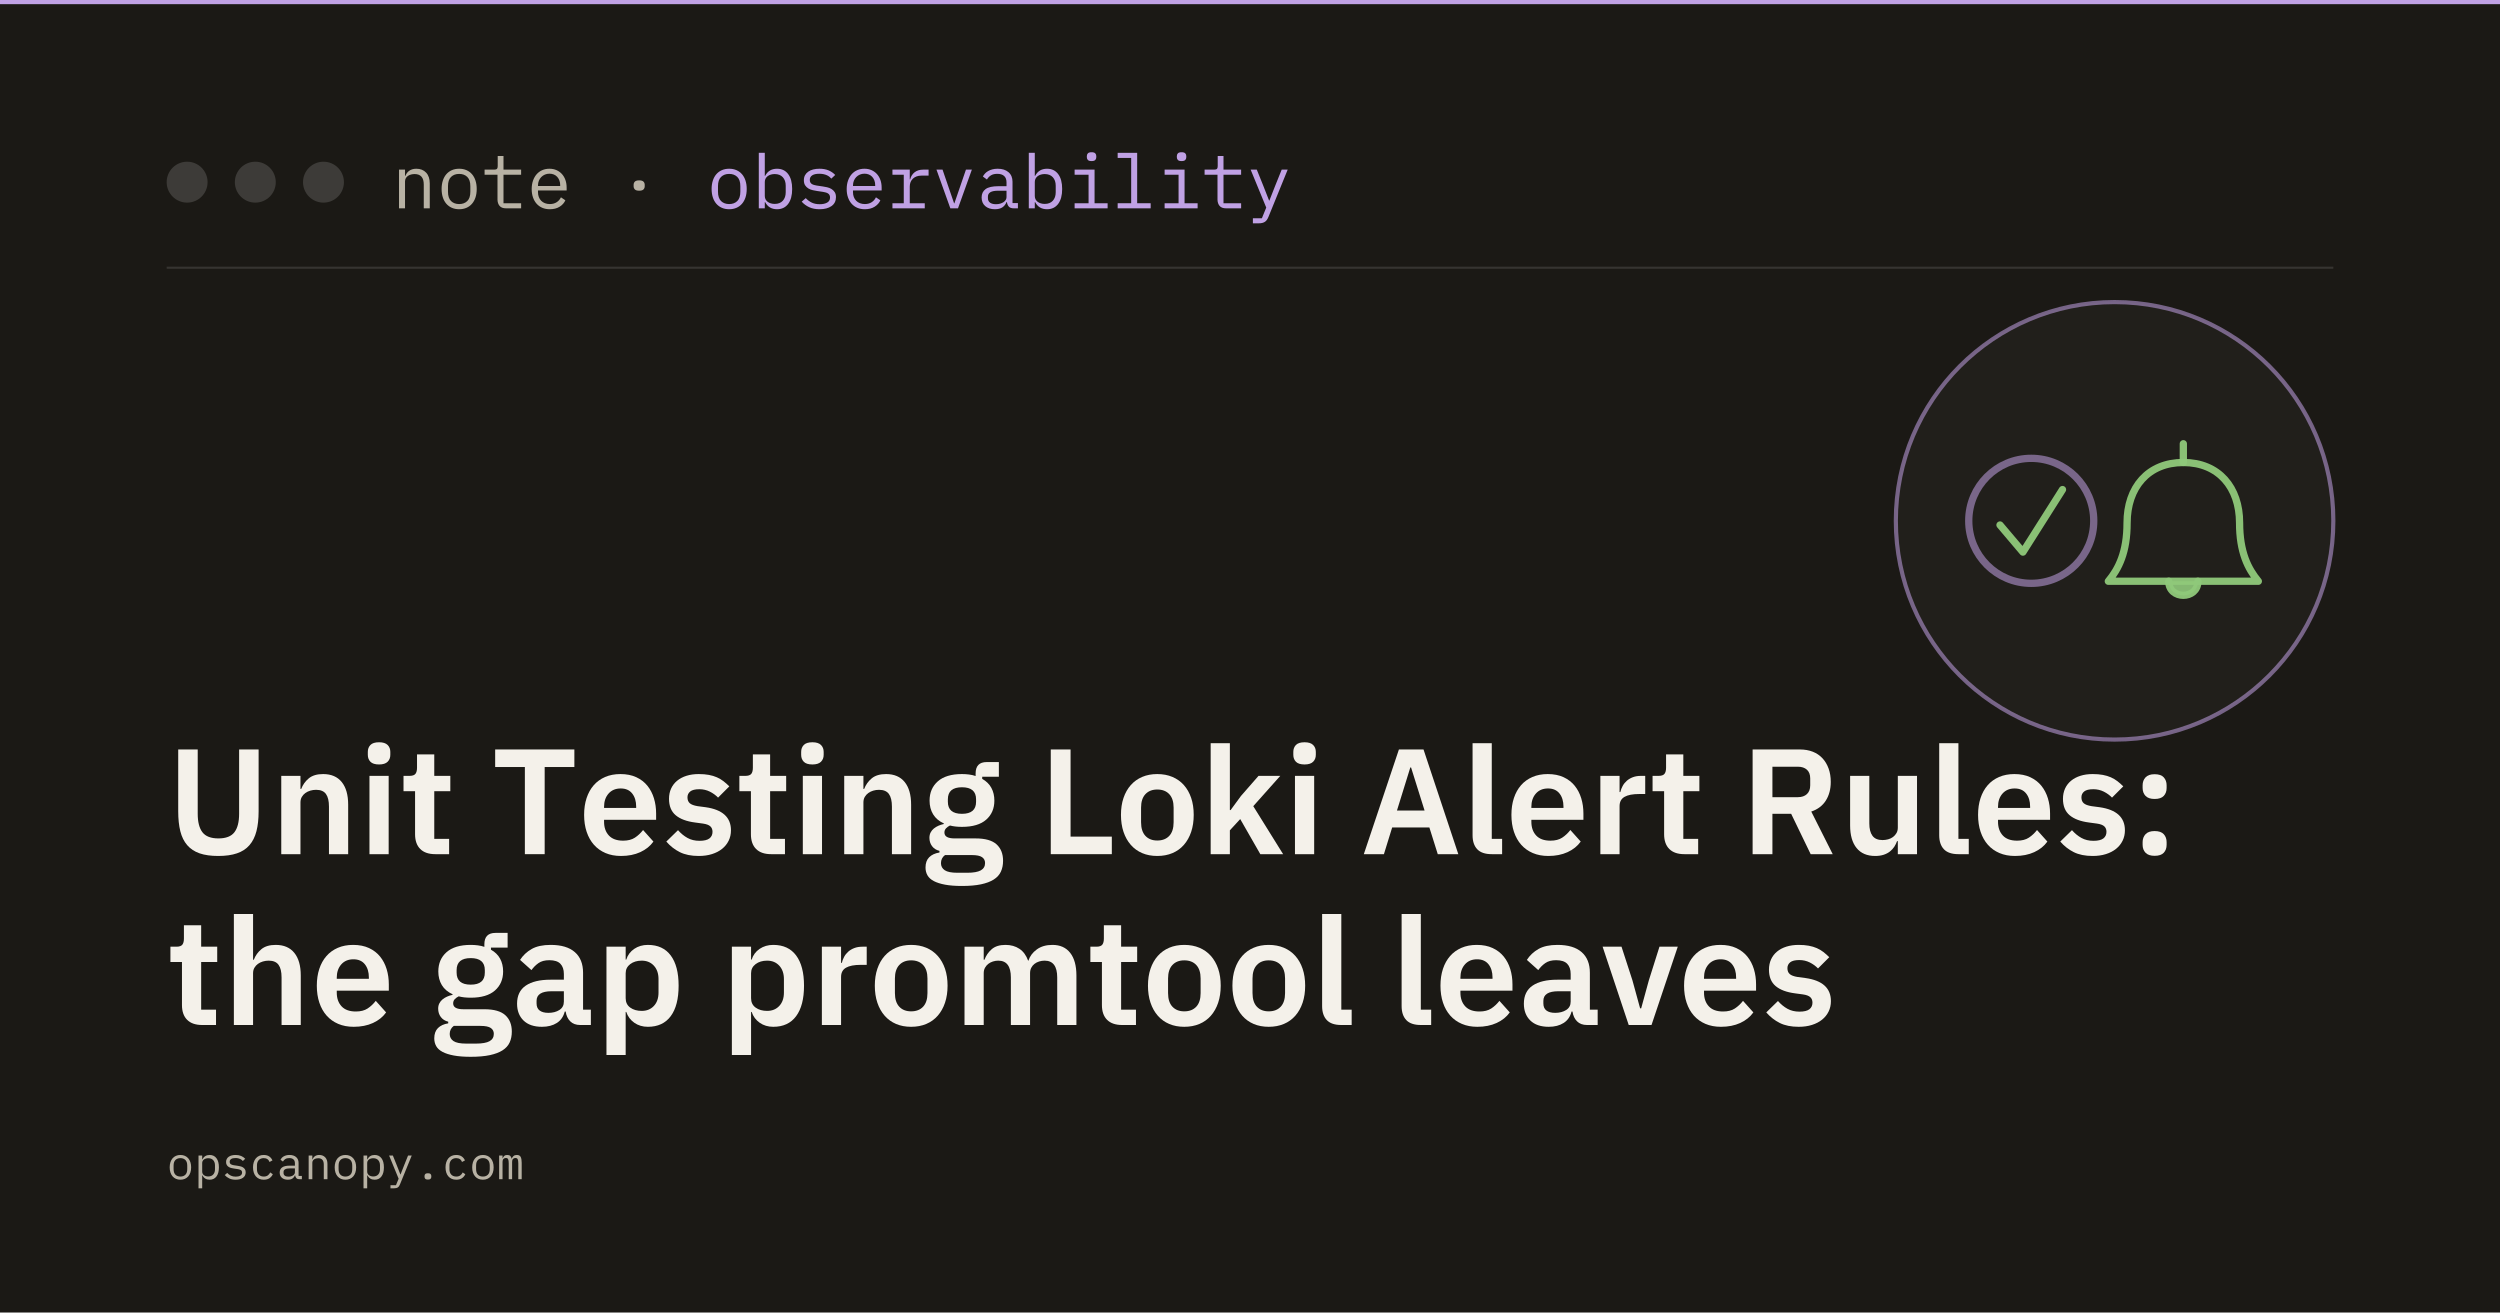
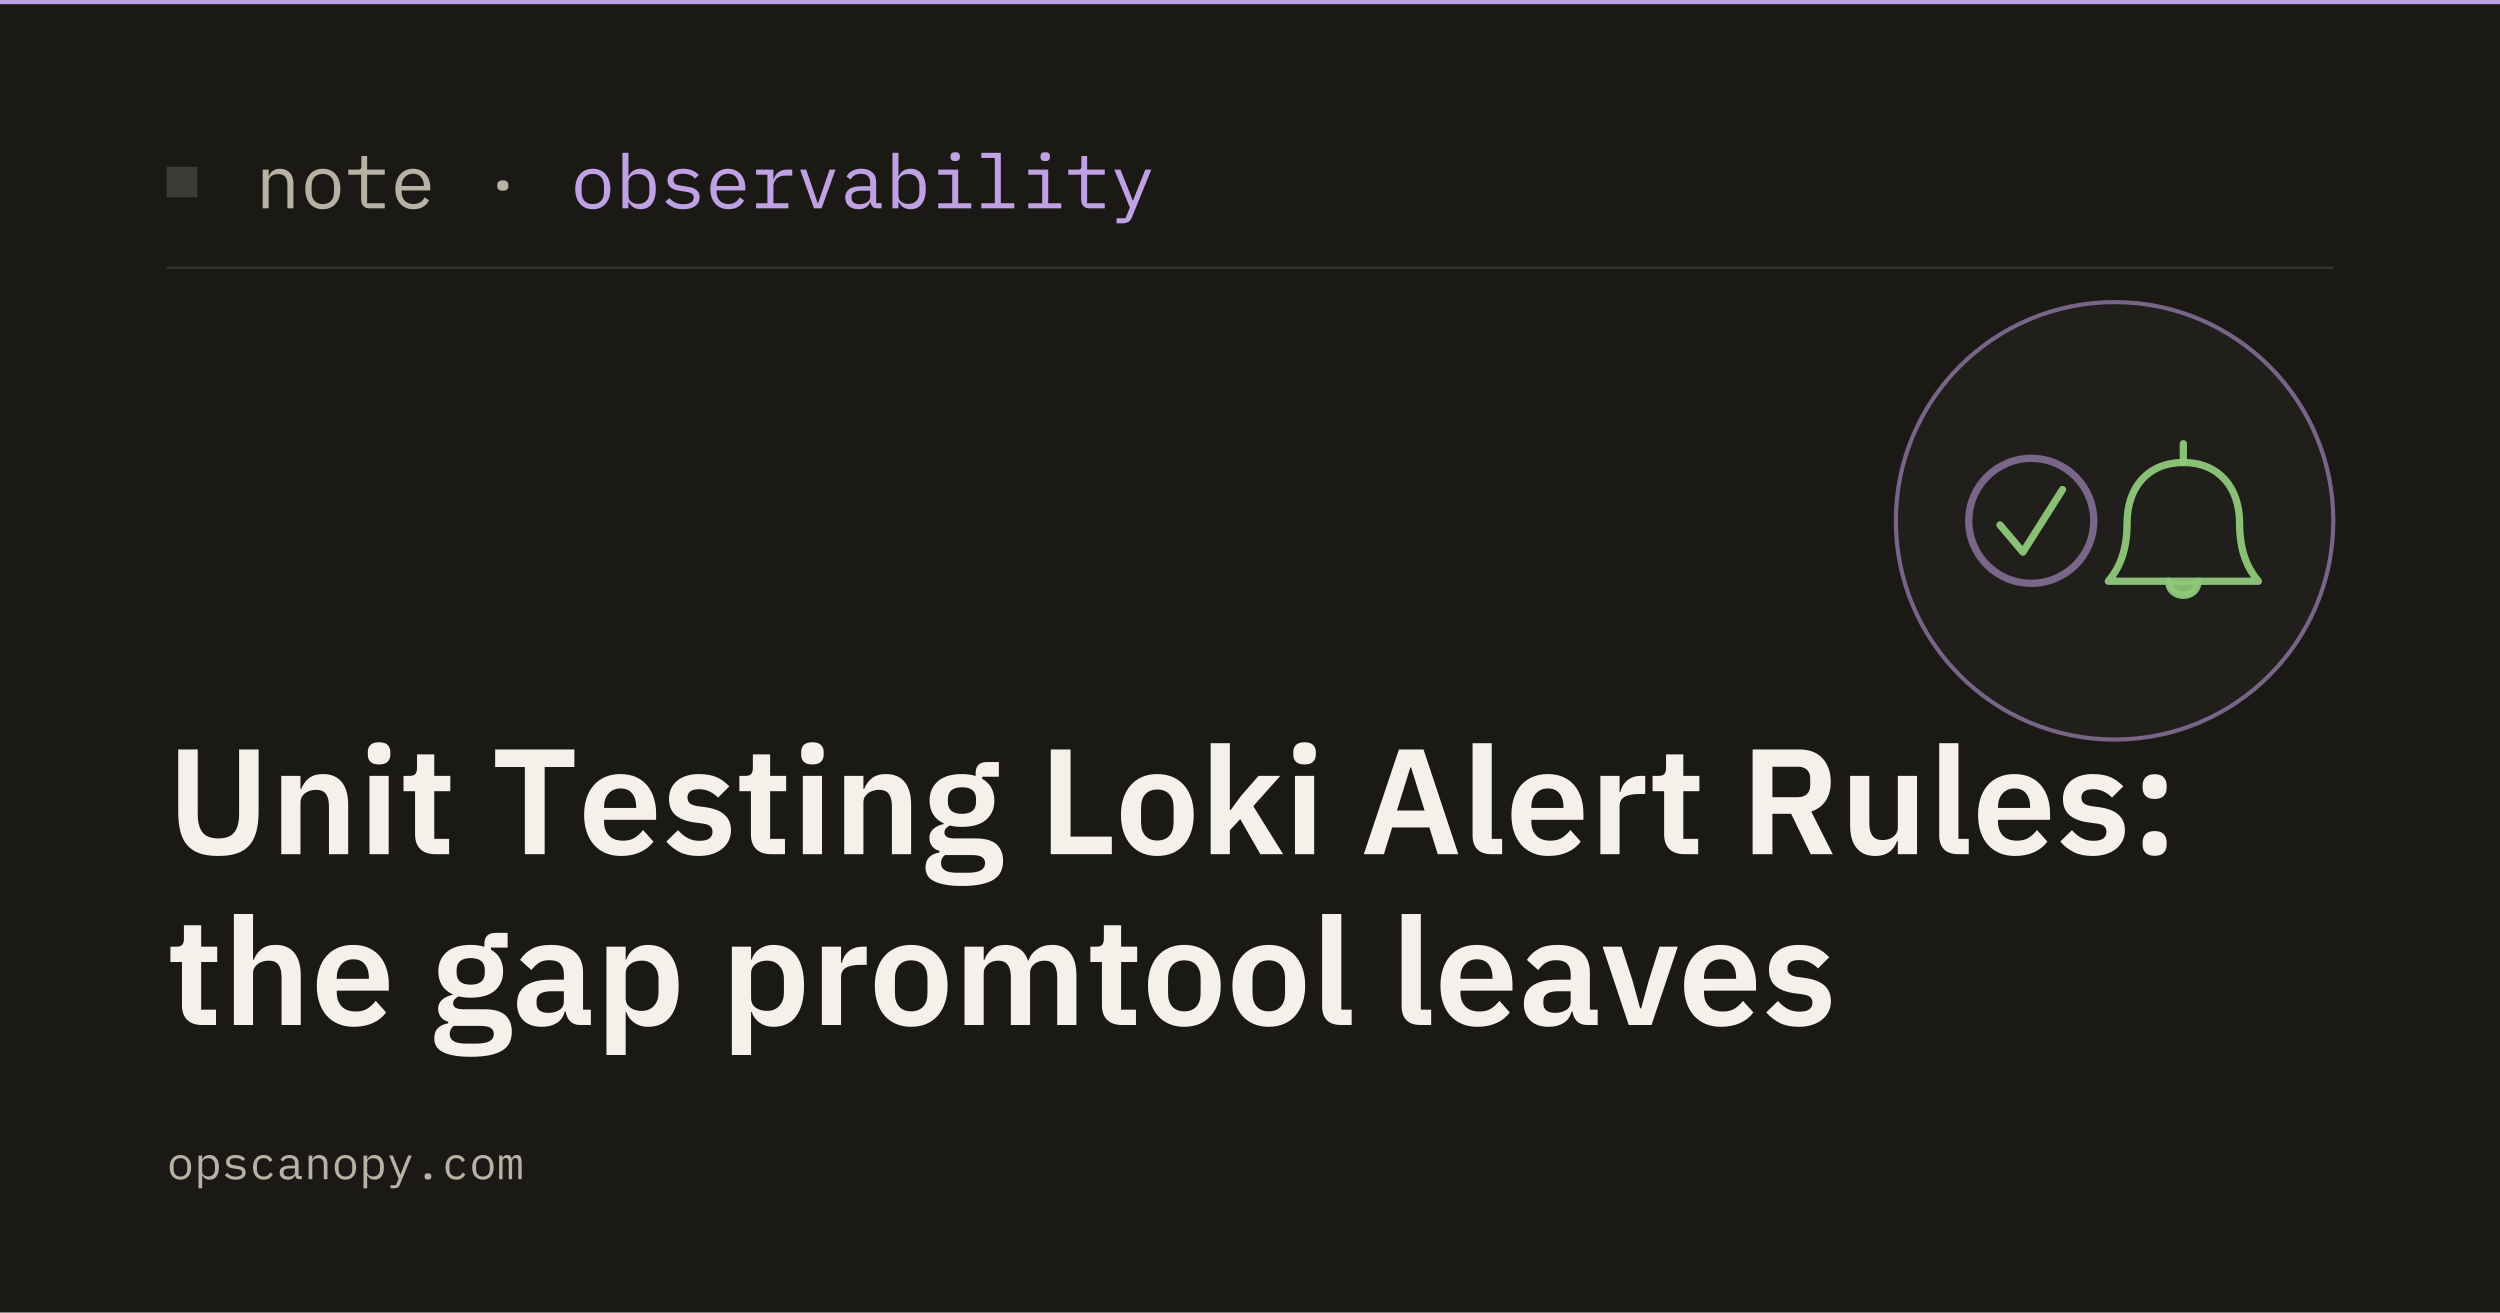
<svg xmlns="http://www.w3.org/2000/svg" viewBox="0 0 1200 630" role="img" aria-label="Unit testing Loki alert rules — OpsCanopy observability guide">
  <defs>
    <path id="g0" d="M178 0L98 0L98-516L178-516L178-432L182-432Q190-451 202-468.5Q214-486 231.5-499Q249-512 273-520Q297-528 329-528L329-528Q410-528 459-476.5Q508-425 508-331L508-331L508 0L428 0L428-317Q428-388 397-422.5Q366-457 306-457L306-457Q282-457 259-451Q236-445 218-433Q200-421 189-402Q178-383 178-358L178-358L178 0Z" />
    <path id="g1" d="M300 12L300 12Q246 12 202.5-7Q159-26 128.5-61.5Q98-97 82-146.5Q66-196 66-258L66-258Q66-319 82-369Q98-419 128.5-454.5Q159-490 202.5-509Q246-528 300-528L300-528Q354-528 397.5-509Q441-490 471.5-454.5Q502-419 518-369Q534-319 534-258L534-258Q534-196 518-146.5Q502-97 471.5-61.5Q441-26 397.5-7Q354 12 300 12ZM300-57L300-57Q367-57 408-97Q449-137 449-221L449-221L449-295Q449-379 408-419Q367-459 300-459L300-459Q233-459 192-419Q151-379 151-295L151-295L151-221Q151-137 192-97Q233-57 300-57Z" />
    <path id="g2" d="M526 0L325 0Q266 0 238.5-33Q211-66 211-118L211-118L211-448L39-448L39-516L167-516Q193-516 203.5-526.5Q214-537 214-563L214-563L214-698L291-698L291-516L526-516L526-448L291-448L291-68L526-68L526 0Z" />
    <path id="g3" d="M309 12L309 12Q253 12 208.5-7Q164-26 132.5-61.5Q101-97 84-146.5Q67-196 67-257L67-257Q67-319 84.5-369Q102-419 133-454.5Q164-490 207.5-509Q251-528 304-528L304-528Q356-528 398.5-509Q441-490 471-456.5Q501-423 517-377Q533-331 533-276L533-276L533-238L151-238L151-214Q151-180 162-151Q173-122 193.5-101Q214-80 243.5-68.5Q273-57 309-57L309-57Q361-57 399-81Q437-105 457-147L457-147L516-107Q493-55 439.5-21.5Q386 12 309 12ZM304-462L304-462Q271-462 243-450Q215-438 194.5-417Q174-396 162.5-367.5Q151-339 151-305L151-305L151-298L447-298L447-309Q447-343 436.5-371Q426-399 407.5-419.5Q389-440 362.5-451Q336-462 304-462Z" />
    <path id="g4" d="M300-235L300-235Q259-235 242.5-252Q226-269 226-295L226-295L226-313Q226-339 242.5-356Q259-373 300-373L300-373Q341-373 357.5-356Q374-339 374-313L374-313L374-295Q374-269 357.5-252Q341-235 300-235Z" />
    <path id="g5" d="M95 0L95-740L175-740L175-432L179-432Q229-528 338-528L338-528Q433-528 486.5-457Q540-386 540-258L540-258Q540-130 486.5-59Q433 12 338 12L338 12Q229 12 179-84L179-84L175-84L175 0L95 0ZM307-59L307-59Q377-59 415.5-101.5Q454-144 454-214L454-214L454-302Q454-372 415.5-414.5Q377-457 307-457L307-457Q280-457 256-450Q232-443 214-429.5Q196-416 185.5-396.5Q175-377 175-351L175-351L175-165Q175-139 185.5-119.5Q196-100 214-86.5Q232-73 256-66Q280-59 307-59Z" />
    <path id="g6" d="M306 12L306 12Q225 12 166.5-15.5Q108-43 67-89L67-89L121-136Q158-97 202-76Q246-55 308-55L308-55Q368-55 406.5-76.5Q445-98 445-144L445-144Q445-164 437.5-177.5Q430-191 417-199Q404-207 388-211.5Q372-216 354-219L354-219L273-231Q246-235 214.5-242Q183-249 157-264.5Q131-280 113.5-306Q96-332 96-374L96-374Q96-413 111.5-441.5Q127-470 155-489.5Q183-509 221-518.5Q259-528 304-528L304-528Q374-528 425.5-506Q477-484 514-445L514-445L462-396Q453-407 439.5-418.5Q426-430 406.5-439.5Q387-449 361-455Q335-461 301-461L301-461Q240-461 207.5-440Q175-419 175-379L175-379Q175-359 182.5-345.5Q190-332 203-324Q216-316 232.5-311.5Q249-307 266-304L266-304L347-292Q375-288 406-281Q437-274 463-258.5Q489-243 506.5-217Q524-191 524-149L524-149Q524-72 464.5-30Q405 12 306 12Z" />
    <path id="g7" d="M77 0L77-68L228-68L228-448L77-448L77-516L308-516L308-386L313-386Q329-447 373.5-481.5Q418-516 487-516L487-516L559-516L559-436L462-436Q393-436 350.5-396Q308-356 308-291L308-291L308-68L508-68L508 0L77 0Z" />
    <path id="g8" d="M351 0L249 0L64-516L145-516L219-300L299-67L303-67L383-300L457-516L536-516L351 0Z" />
    <path id="g9" d="M550 0L495 0Q448 0 428-24Q408-48 403-84L403-84L398-84Q381-39 343.5-13.5Q306 12 243 12L243 12Q162 12 114-30Q66-72 66-145L66-145Q66-217 118.5-256Q171-295 288-295L288-295L398-295L398-346Q398-403 366-431.5Q334-460 275-460L275-460Q223-460 190-439.5Q157-419 137-384L137-384L83-424Q93-444 110-463Q127-482 152-496.5Q177-511 209-519.5Q241-528 280-528L280-528Q371-528 424.5-482Q478-436 478-354L478-354L478-70L550-70L550 0ZM257-55L257-55Q288-55 313.5-62.5Q339-70 358-82.5Q377-95 387.5-112.5Q398-130 398-150L398-150L398-235L288-235Q216-235 183-215Q150-195 150-157L150-157L150-136Q150-96 178.5-75.5Q207-55 257-55Z" />
    <path id="g10" d="M332-630L332-630Q297-630 283-644.5Q269-659 269-681L269-681L269-697Q269-719 283-733.5Q297-748 332-748L332-748Q367-748 381-733.5Q395-719 395-697L395-697L395-681Q395-659 381-644.5Q367-630 332-630ZM106 0L106-68L292-68L292-448L106-448L106-516L372-516L372-68L546-68L546 0L106 0Z" />
    <path id="g11" d="M80 0L80-68L260-68L260-672L80-672L80-740L340-740L340-68L520-68L520 0L80 0Z" />
    <path id="g12" d="M380-300L467-516L547-516L291 113Q282 135 271 151.5Q260 168 245 178.5Q230 189 209 194.5Q188 200 159 200L159 200L83 200L83 132L203 132L261-10L53-516L135-516L222-300L299-104L303-104L380-300Z" />
    <path id="g13" d="M77-698L207-698L207-269Q207-187 238.5-146Q270-105 345-105L345-105Q420-105 451.5-146Q483-187 483-269L483-269L483-698L613-698L613-286Q613-209 598.5-153Q584-97 552-60Q520-23 468.5-5.5Q417 12 344 12L344 12Q270 12 219.5-5.5Q169-23 137-60Q105-97 91-153Q77-209 77-286L77-286L77-698Z" />
    <path id="g14" d="M202 0L74 0L74-522L202-522L202-435L207-435Q223-477 257.5-505.5Q292-534 353-534L353-534Q434-534 477-481Q520-428 520-330L520-330L520 0L392 0L392-317Q392-373 372-401Q352-429 306-429L306-429Q286-429 267.5-423.5Q249-418 234.5-407.5Q220-397 211-381.5Q202-366 202-345L202-345L202 0Z" />
    <path id="g15" d="M138-598L138-598Q98-598 80.5-616Q63-634 63-662L63-662L63-682Q63-710 80.5-728Q98-746 138-746L138-746Q177-746 195-728Q213-710 213-682L213-682L213-662Q213-634 195-616Q177-598 138-598ZM74 0L74-522L202-522L202 0L74 0Z" />
    <path id="g16" d="M329 0L237 0Q171 0 136.5-34.5Q102-69 102-133L102-133L102-420L25-420L25-522L65-522Q94-522 104.5-535.5Q115-549 115-576L115-576L115-665L230-665L230-522L337-522L337-420L230-420L230-102L329-102L329 0Z" />
    <path id="g17" d="M554-581L356-581L356 0L224 0L224-581L26-581L26-698L554-698L554-581Z" />
    <path id="g18" d="M285 12L285 12Q227 12 181.5-7.5Q136-27 104.5-62.5Q73-98 56-148.5Q39-199 39-262L39-262Q39-324 55.5-374Q72-424 103-459.5Q134-495 179-514.5Q224-534 281-534L281-534Q342-534 387-513Q432-492 461-456Q490-420 504.5-372.5Q519-325 519-271L519-271L519-229L172-229L172-216Q172-159 204-124.5Q236-90 299-90L299-90Q347-90 377.5-110Q408-130 432-161L432-161L501-84Q469-39 413.5-13.5Q358 12 285 12ZM283-438L283-438Q232-438 202-404Q172-370 172-316L172-316L172-308L386-308L386-317Q386-371 359.5-404.5Q333-438 283-438Z" />
    <path id="g19" d="M245 12L245 12Q170 12 119-13.5Q68-39 29-84L29-84L107-160Q136-127 170.5-108Q205-89 250-89L250-89Q296-89 316.5-105Q337-121 337-149L337-149Q337-172 322.5-185.5Q308-199 273-204L273-204L221-211Q136-222 91.5-259.5Q47-297 47-369L47-369Q47-407 61-437.5Q75-468 101-489.5Q127-511 163.5-522.5Q200-534 245-534L245-534Q283-534 312.5-528.5Q342-523 366-512.5Q390-502 410-486.5Q430-471 449-452L449-452L374-377Q351-401 319-417Q287-433 249-433L249-433Q207-433 188.5-418Q170-403 170-379L170-379Q170-353 185.5-339.5Q201-326 238-320L238-320L291-313Q460-289 460-159L460-159Q460-121 444.5-89.5Q429-58 401-35.5Q373-13 333.5-0.5Q294 12 245 12Z" />
    <path id="g20" d="M545 44L545 44Q545 85 530.5 116.5Q516 148 483 169Q450 190 398 201Q346 212 271 212L271 212Q205 212 159 203.5Q113 195 83.5 179.5Q54 164 41 141Q28 118 28 89L28 89Q28 45 52.5 20.5Q77-4 121-11L121-11L121-22Q89-30 71.5-53.5Q54-77 54-109L54-109Q54-129 62-144.5Q70-160 83.5-171Q97-182 114-189.5Q131-197 150-201L150-201L150-205Q102-227 78.5-266Q55-305 55-357L55-357Q55-437 110-485.5Q165-534 271-534L271-534Q295-534 318.5-531Q342-528 362-521L362-521L362-538Q362-614 436-614L436-614L517-614L517-516L406-516L406-502Q447-479 467-442Q487-405 487-357L487-357Q487-278 432.5-230Q378-182 271-182L271-182Q225-182 191-191L191-191Q176-184 165-172.5Q154-161 154-144L154-144Q154-105 222-105L222-105L362-105Q458-105 501.5-65.5Q545-26 545 44ZM425 59L425 59Q425 34 405 20Q385 6 336 6L336 6L158 6Q131 26 131 60L131 60Q131 90 156 107Q181 124 241 124L241 124L305 124Q368 124 396.5 108Q425 92 425 59ZM271-269L271-269Q365-269 365-349L365-349L365-366Q365-446 271-446L271-446Q177-446 177-366L177-366L177-349Q177-269 271-269Z" />
    <path id="g21" d="M489 0L82 0L82-698L214-698L214-117L489-117L489 0Z" />
    <path id="g22" d="M281 12L281 12Q225 12 180.5-7Q136-26 104.5-62Q73-98 56-148.5Q39-199 39-262L39-262Q39-325 56-375Q73-425 104.5-460.5Q136-496 180.5-515Q225-534 281-534L281-534Q337-534 382-515Q427-496 458.5-460.5Q490-425 507-375Q524-325 524-262L524-262Q524-199 507-148.5Q490-98 458.5-62Q427-26 382-7Q337 12 281 12ZM281-91L281-91Q332-91 361-122Q390-153 390-213L390-213L390-310Q390-369 361-400Q332-431 281-431L281-431Q231-431 202-400Q173-369 173-310L173-310L173-213Q173-153 202-122Q231-91 281-91Z" />
    <path id="g23" d="M74 0L74-740L202-740L202-294L207-294L276-388L393-522L538-522L358-320L557 0L405 0L271-234L202-159L202 0L74 0Z" />
    <path id="g24" d="M651 0L514 0L458-178L210-178L155 0L21 0L255-698L419-698L651 0ZM426-291L336-578L331-578L242-291L426-291Z" />
    <path id="g25" d="M271 0L202 0Q136 0 105-33Q74-66 74-126L74-126L74-740L202-740L202-102L271-102L271 0Z" />
    <path id="g26" d="M202 0L74 0L74-522L202-522L202-414L207-414Q212-435 222.5-454.5Q233-474 250-489Q267-504 290.5-513Q314-522 345-522L345-522L373-522L373-401L333-401Q268-401 235-382Q202-363 202-320L202-320L202 0Z" />
    <path id="g27" d="M214-269L214 0L82 0L82-698L397-698Q445-698 483-683Q521-668 547.5-639.5Q574-611 588.5-571Q603-531 603-482L603-482Q603-410 570.5-358Q538-306 473-284L473-284L616 0L469 0L339-269L214-269ZM214-380L384-380Q422-380 444-400.5Q466-421 466-459L466-459L466-505Q466-543 444-563Q422-583 384-583L384-583L214-583L214-380Z" />
    <path id="g28" d="M386 0L386-87L381-87Q374-67 362.5-49.5Q351-32 333.5-18Q316-4 291.5 4Q267 12 235 12L235 12Q154 12 111-41Q68-94 68-192L68-192L68-522L196-522L196-205Q196-151 217-122.5Q238-94 284-94L284-94Q303-94 321.5-99Q340-104 354-114.5Q368-125 377-140.5Q386-156 386-177L386-177L386-522L514-522L514 0L386 0Z" />
    <path id="g29" d="M159 11L159 11Q118 11 98.5-9.5Q79-30 79-62L79-62L79-80Q79-112 98.5-133Q118-154 159-154L159-154Q201-154 220-133Q239-112 239-80L239-80L239-62Q239-30 220-9.5Q201 11 159 11ZM159-368L159-368Q118-368 98.5-388.5Q79-409 79-441L79-441L79-459Q79-491 98.5-512Q118-533 159-533L159-533Q201-533 220-512Q239-491 239-459L239-459L239-441Q239-409 220-388.5Q201-368 159-368Z" />
    <path id="g30" d="M74 0L74-740L202-740L202-435L207-435Q223-477 257.5-505.5Q292-534 353-534L353-534Q434-534 477-481Q520-428 520-330L520-330L520 0L392 0L392-317Q392-373 372-401Q352-429 306-429L306-429Q286-429 267.5-423.5Q249-418 234.5-407.5Q220-397 211-381.5Q202-366 202-345L202-345L202 0L74 0Z" />
    <path id="g31" d="M529 0L458 0Q416 0 391.5-24.5Q367-49 361-90L361-90L355-90Q342-39 302-13.5Q262 12 203 12L203 12Q123 12 80-30Q37-72 37-142L37-142Q37-223 95-262.5Q153-302 260-302L260-302L349-302L349-340Q349-384 326-408Q303-432 252-432L252-432Q207-432 179.5-412.5Q152-393 133-366L133-366L57-434Q86-479 134-506.5Q182-534 261-534L261-534Q367-534 422-486Q477-438 477-348L477-348L477-102L529-102L529 0ZM246-81L246-81Q289-81 319-100Q349-119 349-156L349-156L349-225L267-225Q167-225 167-161L167-161L167-144Q167-112 187.5-96.5Q208-81 246-81Z" />
    <path id="g32" d="M74 200L74-522L202-522L202-436L206-436Q220-481 259-507.5Q298-534 350-534L350-534Q450-534 502.5-463.5Q555-393 555-262L555-262Q555-130 502.5-59Q450 12 350 12L350 12Q298 12 259.5-15Q221-42 206-87L206-87L202-87L202 200L74 200ZM309-94L309-94Q359-94 390-127Q421-160 421-216L421-216L421-306Q421-362 390-395.5Q359-429 309-429L309-429Q263-429 232.5-406Q202-383 202-345L202-345L202-179Q202-138 232.5-116Q263-94 309-94Z" />
    <path id="g33" d="M202 0L74 0L74-522L202-522L202-435L207-435Q222-476 255-505Q288-534 347-534L347-534Q401-534 440-508Q479-482 498-429L498-429L500-429Q514-473 555.5-503.5Q597-534 660-534L660-534Q737-534 778.5-481Q820-428 820-330L820-330L820 0L692 0L692-317Q692-429 608-429L608-429Q589-429 571.5-423.5Q554-418 540.5-407.5Q527-397 519-381.5Q511-366 511-345L511-345L511 0L383 0L383-317Q383-429 299-429L299-429Q281-429 263.5-423.5Q246-418 232.5-407.5Q219-397 210.5-381.5Q202-366 202-345L202-345L202 0Z" />
    <path id="g34" d="M338 0L186 0L12-522L138-522L211-297L262-111L269-111L320-297L391-522L513-522L338 0Z" />
    <path id="g35" d="M95 200L95-516L175-516L175-432L179-432Q229-528 338-528L338-528Q433-528 486.5-457Q540-386 540-258L540-258Q540-130 486.5-59Q433 12 338 12L338 12Q229 12 179-84L179-84L175-84L175 200L95 200ZM307-59L307-59Q377-59 415.5-101.5Q454-144 454-214L454-214L454-302Q454-372 415.5-414.5Q377-457 307-457L307-457Q280-457 256-450Q232-443 214-429.5Q196-416 185.5-396.5Q175-377 175-351L175-351L175-165Q175-139 185.5-119.5Q196-100 214-86.5Q232-73 256-66Q280-59 307-59Z" />
    <path id="g36" d="M318 12L318 12Q262 12 218.5-7.5Q175-27 145-62Q115-97 99.5-147Q84-197 84-258L84-258Q84-319 100-369Q116-419 146-454.5Q176-490 219-509Q262-528 317-528L317-528Q392-528 439-495Q486-462 508-409L508-409L444-375Q430-415 397.5-437Q365-459 317-459L317-459Q282-459 254.5-447.5Q227-436 208-415Q189-394 179.5-365Q170-336 170-302L170-302L170-214Q170-180 179.5-151Q189-122 208-101Q227-80 255-68.5Q283-57 319-57L319-57Q371-57 405-81Q439-105 459-147L459-147L516-108Q493-56 444.5-22Q396 12 318 12Z" />
    <path id="g37" d="M300 9L300 9Q259 9 242.5-8Q226-25 226-51L226-51L226-69Q226-95 242.5-112Q259-129 300-129L300-129Q341-129 357.5-112Q374-95 374-69L374-69L374-51Q374-25 357.5-8Q341 9 300 9Z" />
    <path id="g38" d="M128 0L54 0L54-516L128-516L128-456L132-456Q144-486 166-507Q188-528 231-528L231-528Q276-528 298-505.5Q320-483 325-447L325-447L328-447Q342-482 368-505Q394-528 440-528L440-528Q503-528 524.5-484Q546-440 546-358L546-358L546 0L472 0L472-345Q472-411 458.5-436.5Q445-462 409-462L409-462Q377-462 357-441.5Q337-421 337-379L337-379L337 0L263 0L263-345Q263-411 249.5-436.5Q236-462 201-462L201-462Q169-462 148.5-441.5Q128-421 128-379L128-379L128 0Z" />
  </defs>
  <rect width="1200" height="630" fill="#1b1915" />
  <rect width="1200" height="2" fill="#c0a1e4" />
  <g data-role="caption">
-     <circle cx="89.82" cy="87.44" r="9.82" fill="#ffffff" fill-opacity="0.15" />
-     <circle cx="122.55" cy="87.44" r="9.82" fill="#ffffff" fill-opacity="0.15" />
-     <circle cx="155.27" cy="87.44" r="9.82" fill="#ffffff" fill-opacity="0.15" />
-     <g transform="translate(188 100) scale(0.036)" fill="#b8b2a4">
+     <rect x="80" y="80.07" width="14.73" height="14.73" fill="#ffffff" fill-opacity="0.15" />
+     <g transform="translate(122.55 100) scale(0.036)" fill="#b8b2a4">
      <use href="#g0" />
      <use href="#g1" x="600" />
      <use href="#g2" x="1200" />
      <use href="#g3" x="1800" />
    </g>
-     <g transform="translate(274.4 100) scale(0.036)" fill="#b8b2a4">
+     <g transform="translate(208.95 100) scale(0.036)" fill="#b8b2a4">
      <use href="#g4" x="600" />
    </g>
-     <g transform="translate(339.2 100) scale(0.036)" fill="#c0a1e4">
+     <g transform="translate(273.75 100) scale(0.036)" fill="#c0a1e4">
      <use href="#g1" />
      <use href="#g5" x="600" />
      <use href="#g6" x="1200" />
      <use href="#g3" x="1800" />
      <use href="#g7" x="2400" />
      <use href="#g8" x="3000" />
      <use href="#g9" x="3600" />
      <use href="#g5" x="4200" />
      <use href="#g10" x="4800" />
      <use href="#g11" x="5400" />
      <use href="#g10" x="6000" />
      <use href="#g2" x="6600" />
      <use href="#g12" x="7200" />
    </g>
    <rect x="80" y="128" width="1040" height="1" fill="#ffffff" fill-opacity="0.12" />
  </g>
  <circle cx="1015" cy="250" r="105" fill="#ffffff" fill-opacity="0.03" stroke="#c0a1e4" stroke-opacity="0.55" stroke-width="2" />
  <g transform="translate(1015,250) scale(0.5)" stroke="#8fc97a" stroke-opacity="0.95" stroke-width="7" fill="none" stroke-linecap="round" stroke-linejoin="round">
    <circle cx="-80" cy="0" r="60" stroke-opacity="0.55" stroke="#c0a1e4" />
    <polyline points="-110,4 -88,30 -50,-30" />
    <path d="M66 -56 C32 -56 12 -32 12 2 C12 30 4 46 -6 58 L138 58 C128 46 120 30 120 2 C120 -32 100 -56 66 -56 Z" />
    <line x1="66" y1="-56" x2="66" y2="-74" />
    <path d="M52 58 C52 76 80 76 80 58" fill="#8fc97a" fill-opacity="0.9" stroke="none" />
    <path d="M52 58 C52 76 80 76 80 58" />
  </g>
  <g data-role="title">
    <g transform="translate(80 410) scale(0.072)" fill="#f4f1ea">
      <use href="#g13" />
      <use href="#g14" x="690" />
      <use href="#g15" x="1278" />
      <use href="#g16" x="1554" />
      <use href="#g17" x="2164" />
      <use href="#g18" x="2744" />
      <use href="#g19" x="3302" />
      <use href="#g16" x="3793" />
      <use href="#g15" x="4167" />
      <use href="#g14" x="4443" />
      <use href="#g20" x="5031" />
      <use href="#g21" x="5812" />
      <use href="#g22" x="6323" />
      <use href="#g23" x="6886" />
      <use href="#g15" x="7448" />
      <use href="#g24" x="7960" />
      <use href="#g25" x="8632" />
      <use href="#g18" x="8926" />
      <use href="#g26" x="9484" />
      <use href="#g16" x="9881" />
      <use href="#g27" x="10491" />
      <use href="#g28" x="11155" />
      <use href="#g25" x="11743" />
      <use href="#g18" x="12037" />
      <use href="#g19" x="12595" />
      <use href="#g29" x="13094" />
    </g>
    <g transform="translate(80 492) scale(0.072)" fill="#f4f1ea">
      <use href="#g16" />
      <use href="#g30" x="374" />
      <use href="#g18" x="962" />
      <use href="#g20" x="1756" />
      <use href="#g31" x="2299" />
      <use href="#g32" x="2858" />
      <use href="#g32" x="3694" />
      <use href="#g26" x="4294" />
      <use href="#g22" x="4682" />
      <use href="#g33" x="5245" />
      <use href="#g16" x="6133" />
      <use href="#g22" x="6503" />
      <use href="#g22" x="7066" />
      <use href="#g25" x="7629" />
      <use href="#g25" x="8159" />
      <use href="#g18" x="8453" />
      <use href="#g31" x="9011" />
      <use href="#g34" x="9561" />
      <use href="#g18" x="10077" />
      <use href="#g19" x="10635" />
    </g>
  </g>
  <g transform="translate(80 566) scale(0.022)" fill="#b8b2a4">
    <use href="#g1" />
    <use href="#g35" x="600" />
    <use href="#g6" x="1200" />
    <use href="#g36" x="1800" />
    <use href="#g9" x="2400" />
    <use href="#g0" x="3000" />
    <use href="#g1" x="3600" />
    <use href="#g35" x="4200" />
    <use href="#g12" x="4800" />
    <use href="#g37" x="5400" />
    <use href="#g36" x="6000" />
    <use href="#g1" x="6600" />
    <use href="#g38" x="7200" />
  </g>
</svg>
